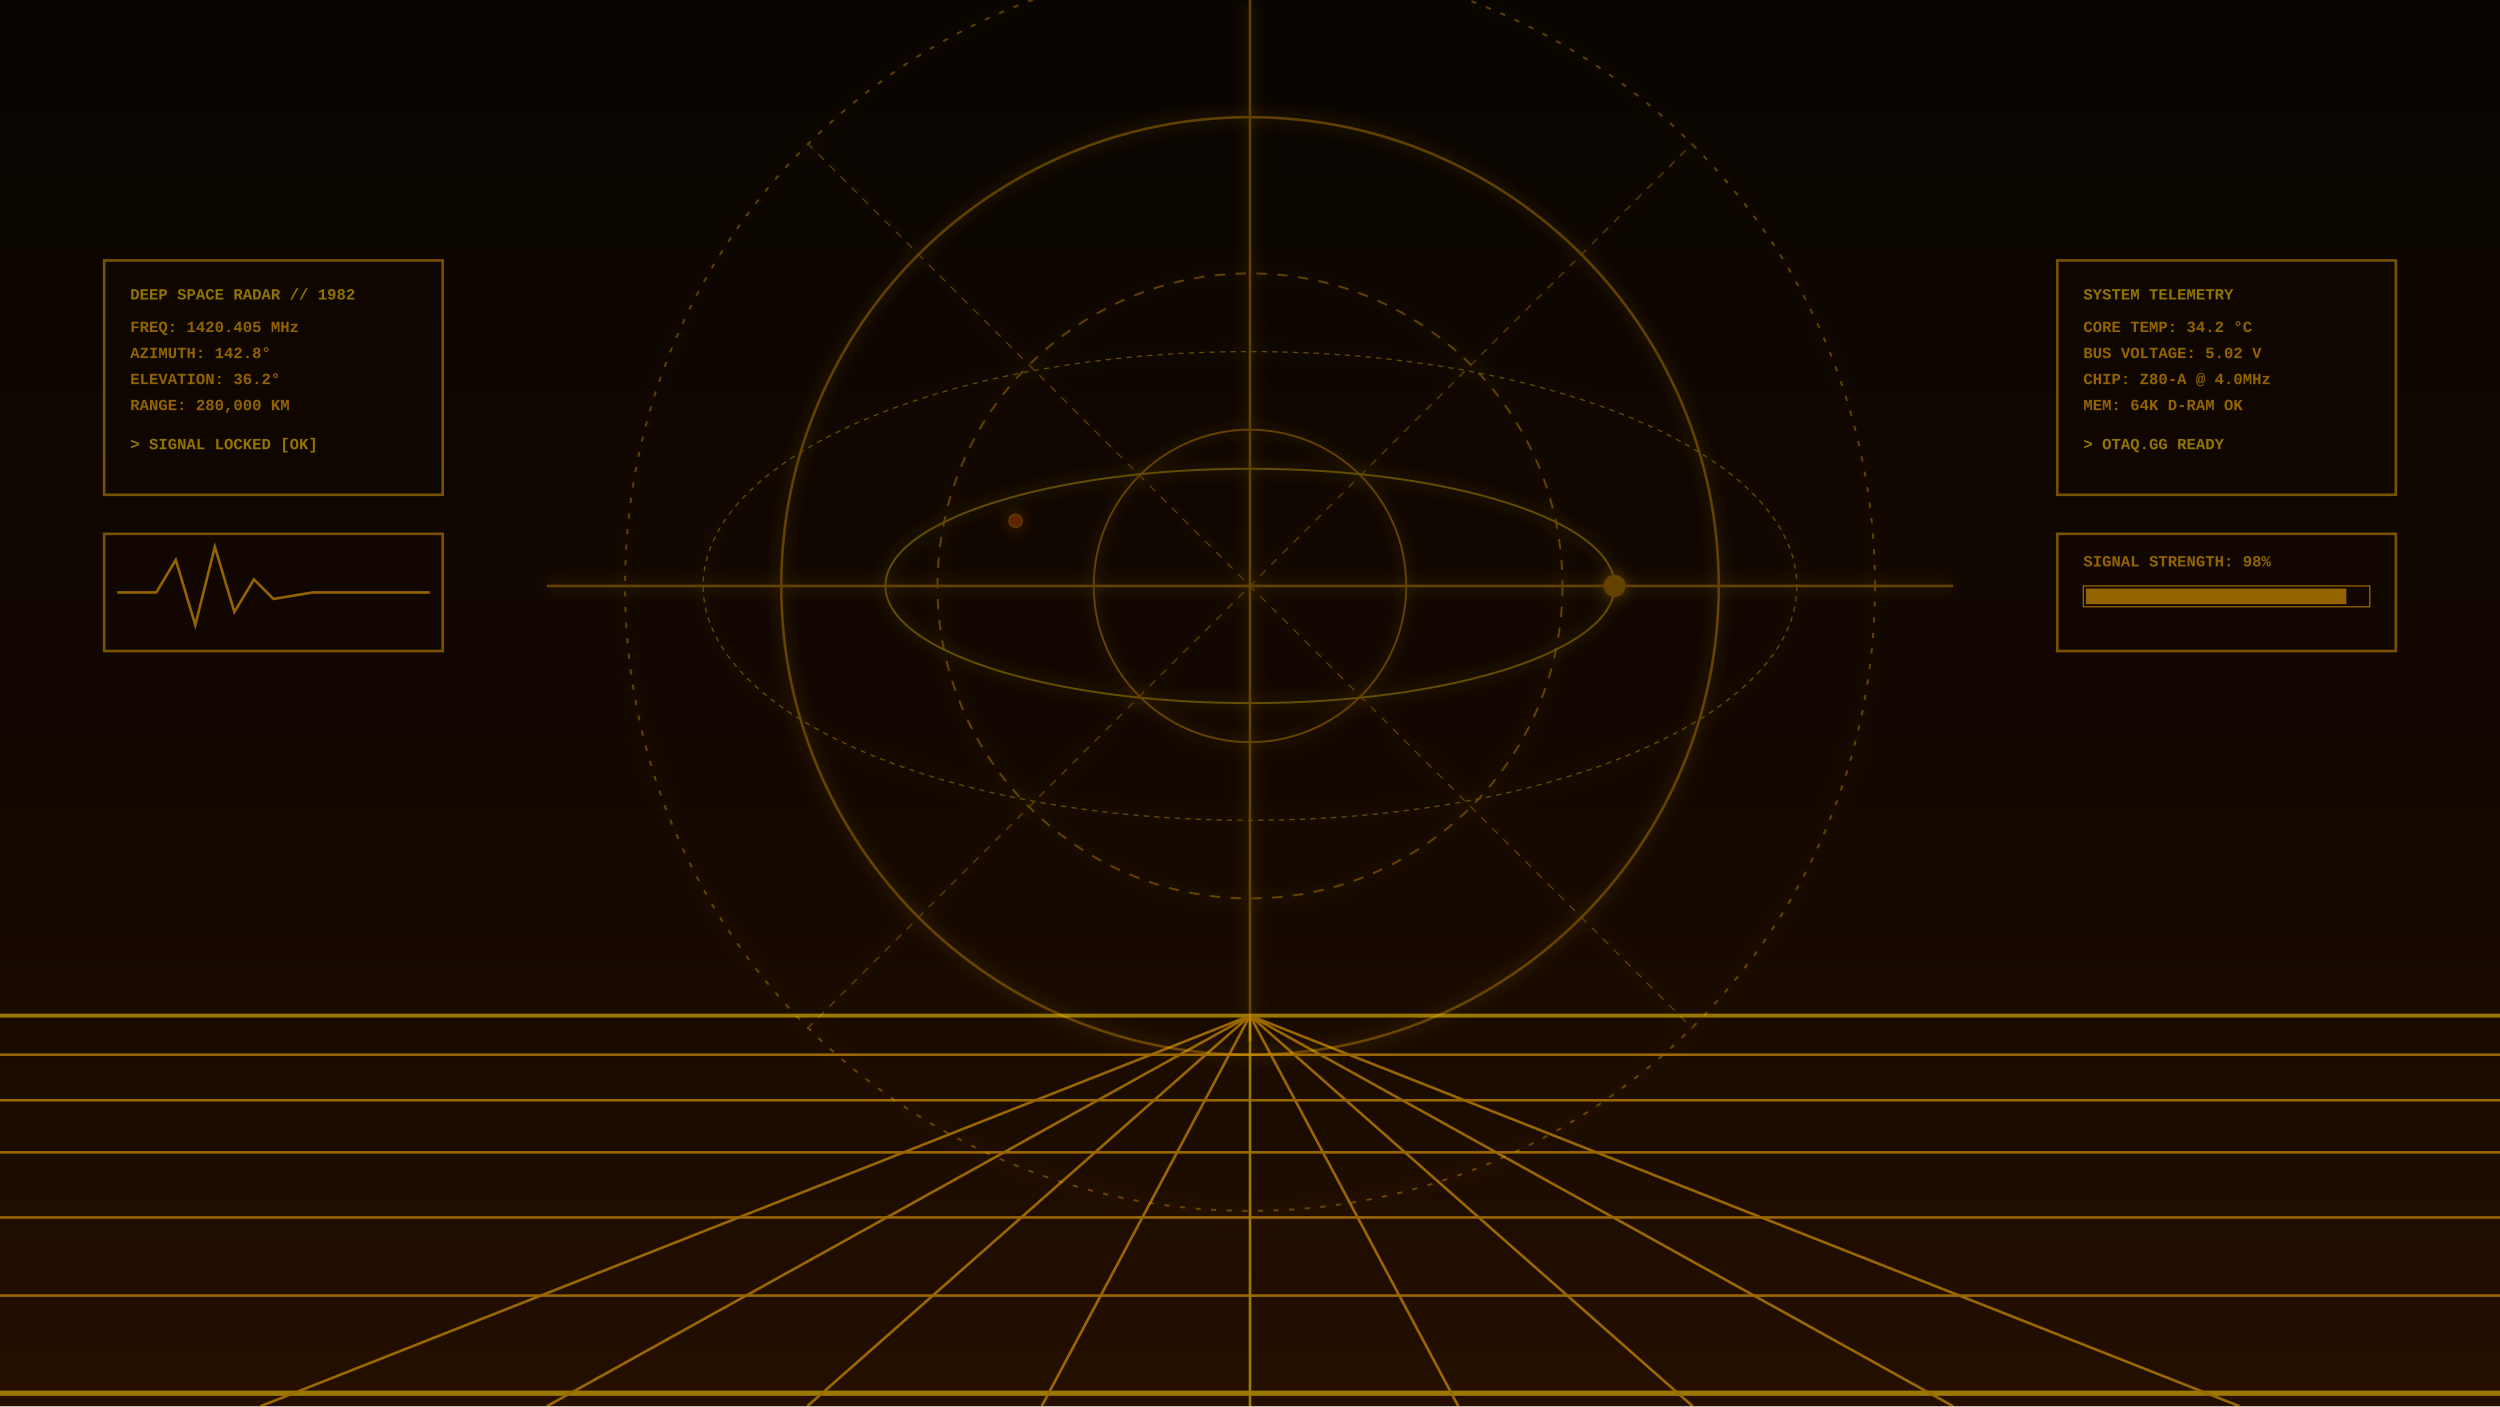
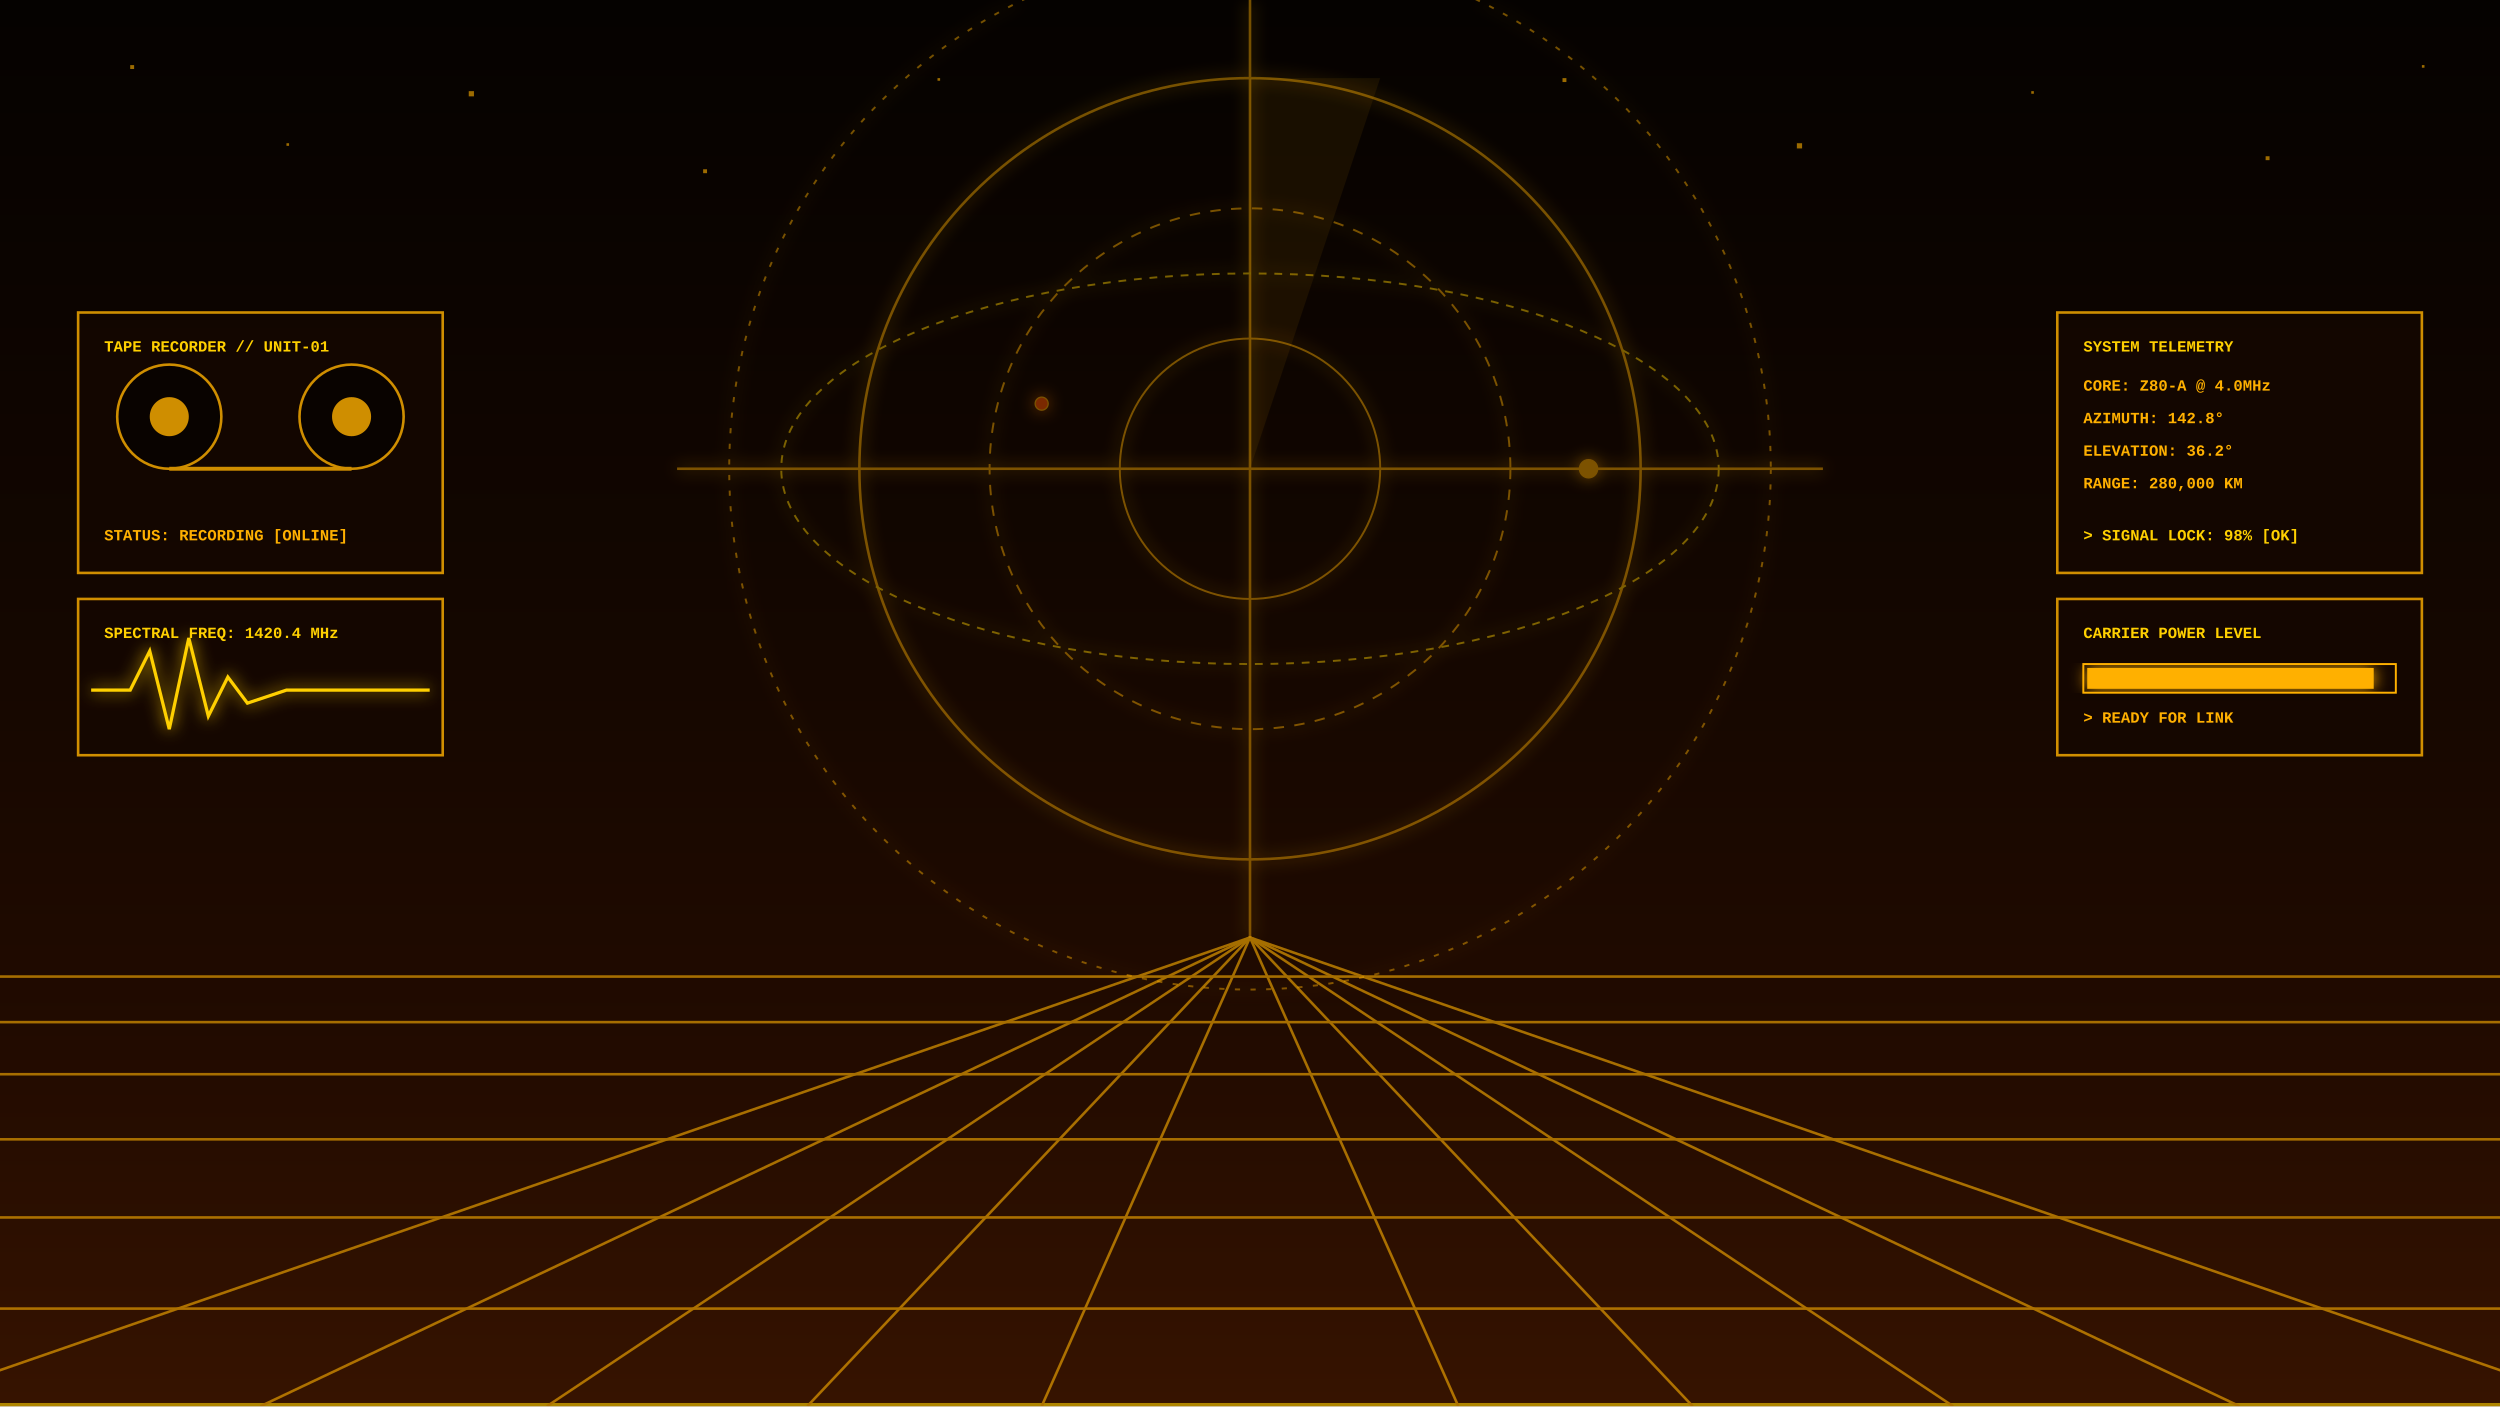
<svg xmlns="http://www.w3.org/2000/svg" viewBox="0 0 1920 1080" width="100%" height="100%" preserveAspectRatio="xMidYMid slice">
  <defs>
    <linearGradient id="amberSky" x1="0" y1="0" x2="0" y2="1">
-       <stop offset="0%" stop-color="#080400" />
-       <stop offset="60%" stop-color="#140800" />
-       <stop offset="100%" stop-color="#240f00" />
+       <stop offset="0%" stop-color="#050200" />
+       <stop offset="40%" stop-color="#120600" />
+       <stop offset="75%" stop-color="#220b00" />
+       <stop offset="100%" stop-color="#361300" />
    </linearGradient>
    <filter id="amberGlow" x="-20%" y="-20%" width="140%" height="140%">
      <feGaussianBlur stdDeviation="6" result="blur" />
      <feMerge>
        <feMergeNode in="blur" />
        <feMergeNode in="SourceGraphic" />
      </feMerge>
    </filter>
+     <style>
+       @keyframes radarSweep {
+         0% { transform: rotate(0deg); }
+         100% { transform: rotate(360deg); }
+       }
+       .radar-sweep-arm {
+         transform-origin: 960px 360px;
+         animation: radarSweep 8s linear infinite;
+       }
+     </style>
  </defs>
  <rect width="1920" height="1080" fill="url(#amberSky)" />
-   <g stroke="#ffb000" fill="none" opacity="0.35" filter="url(#amberGlow)">
-     <circle cx="960" cy="450" r="120" stroke-width="1.5" />
-     <circle cx="960" cy="450" r="240" stroke-width="1.5" stroke-dasharray="8,8" />
-     <circle cx="960" cy="450" r="360" stroke-width="2" />
-     <circle cx="960" cy="450" r="480" stroke-width="1.5" stroke-dasharray="4,8" />
-     <line x1="420" y1="450" x2="1500" y2="450" stroke-width="2" />
-     <line x1="960" y1="0" x2="960" y2="800" stroke-width="2" />
-     <line x1="620" y1="110" x2="1300" y2="790" stroke-width="1" stroke-dasharray="6,6" />
-     <line x1="620" y1="790" x2="1300" y2="110" stroke-width="1" stroke-dasharray="6,6" />
-     <ellipse cx="960" cy="450" rx="420" ry="180" stroke="#ffd000" stroke-width="1" stroke-dasharray="4,4" />
-     <ellipse cx="960" cy="450" rx="280" ry="90" stroke="#ffd000" stroke-width="1.5" />
-     <circle cx="1240" cy="450" r="8" fill="#ffb000" />
-     <circle cx="780" cy="400" r="5" fill="#ff5500" />
+   <g fill="#ffb000" opacity="0.6">
+     <rect x="100" y="50" width="3" height="3" />
+     <rect x="220" y="110" width="2" height="2" />
+     <rect x="360" y="70" width="4" height="4" filter="url(#amberGlow)" />
+     <rect x="540" y="130" width="3" height="3" />
+     <rect x="720" y="60" width="2" height="2" />
+     <rect x="1200" y="60" width="3" height="3" />
+     <rect x="1380" y="110" width="4" height="4" filter="url(#amberGlow)" />
+     <rect x="1560" y="70" width="2" height="2" />
+     <rect x="1740" y="120" width="3" height="3" />
+     <rect x="1860" y="50" width="2" height="2" />
  </g>
-   <g fill="#ffb000" font-family="'Courier New', monospace" font-size="12" font-weight="bold" opacity="0.55">
-     <rect x="80" y="200" width="260" height="180" stroke="#ffb000" stroke-width="2" fill="#120600" opacity="0.8" />
-     <text x="100" y="230" fill="#ffd000">DEEP SPACE RADAR // 1982</text>
-     <text x="100" y="255">FREQ: 1420.405 MHz</text>
-     <text x="100" y="275">AZIMUTH: 142.8°</text>
-     <text x="100" y="295">ELEVATION: 36.2°</text>
-     <text x="100" y="315">RANGE: 280,000 KM</text>
-     <text x="100" y="345" fill="#ffd000">&gt; SIGNAL LOCKED [OK]</text>
-     <rect x="80" y="410" width="260" height="90" stroke="#ffb000" stroke-width="2" fill="#120600" opacity="0.8" />
-     <path d="M 90,455 L 120,455 L 135,430 L 150,480 L 165,420 L 180,470 L 195,445 L 210,460 L 240,455 L 330,455" stroke="#ffb000" stroke-width="2" fill="none" />
-     <rect x="1580" y="200" width="260" height="180" stroke="#ffb000" stroke-width="2" fill="#120600" opacity="0.8" />
-     <text x="1600" y="230" fill="#ffd000">SYSTEM TELEMETRY</text>
-     <text x="1600" y="255">CORE TEMP: 34.2 °C</text>
-     <text x="1600" y="275">BUS VOLTAGE: 5.02 V</text>
-     <text x="1600" y="295">CHIP: Z80-A @ 4.0MHz</text>
-     <text x="1600" y="315">MEM: 64K D-RAM OK</text>
-     <text x="1600" y="345" fill="#ffd000">&gt; OTAQ.GG READY</text>
-     <rect x="1580" y="410" width="260" height="90" stroke="#ffb000" stroke-width="2" fill="#120600" opacity="0.8" />
-     <text x="1600" y="435">SIGNAL STRENGTH: 98%</text>
-     <rect x="1600" y="450" width="220" height="16" stroke="#ffb000" stroke-width="1" fill="none" />
-     <rect x="1602" y="452" width="200" height="12" fill="#ffb000" />
+   <g stroke="#ffb000" fill="none" opacity="0.45" filter="url(#amberGlow)">
+     <circle cx="960" cy="360" r="100" stroke-width="1.5" />
+     <circle cx="960" cy="360" r="200" stroke-width="1.5" stroke-dasharray="8,8" />
+     <circle cx="960" cy="360" r="300" stroke-width="2" />
+     <circle cx="960" cy="360" r="400" stroke-width="1.5" stroke-dasharray="4,8" />
+     <line x1="520" y1="360" x2="1400" y2="360" stroke-width="2" />
+     <line x1="960" y1="0" x2="960" y2="720" stroke-width="2" />
+     <ellipse cx="960" cy="360" rx="360" ry="150" stroke="#ffd000" stroke-width="1.5" stroke-dasharray="6,6" />
+     <circle cx="1220" cy="360" r="7" fill="#ffb000" />
+     <circle cx="800" cy="310" r="5" fill="#ff5500" />
  </g>
-   <g stroke="#ffb000" stroke-width="2" opacity="0.55">
-     <line x1="0" y1="780" x2="1920" y2="780" stroke="#ffd000" stroke-width="3" />
-     <line x1="0" y1="810" x2="1920" y2="810" />
-     <line x1="0" y1="845" x2="1920" y2="845" />
-     <line x1="0" y1="885" x2="1920" y2="885" />
+   <g class="radar-sweep-arm" opacity="0.35">
+     <line x1="960" y1="360" x2="960" y2="60" stroke="#ffd000" stroke-width="3" filter="url(#amberGlow)" />
+     <polygon points="960,360 960,60 1060,60" fill="#ffb000" opacity="0.2" />
+   </g>
+   <g fill="#140600" stroke="#ffb000" stroke-width="2" opacity="0.8">
+     <rect x="60" y="240" width="280" height="200" />
+     <circle cx="130" cy="320" r="40" fill="#080200" />
+     <circle cx="130" cy="320" r="14" fill="#ffb000" />
+     <circle cx="270" cy="320" r="40" fill="#080200" />
+     <circle cx="270" cy="320" r="14" fill="#ffb000" />
+     <line x1="130" y1="360" x2="270" y2="360" stroke="#ffb000" stroke-width="3" />
+   </g>
+   <g fill="#ffb000" font-family="'Courier New', monospace" font-size="12" font-weight="bold">
+     <text x="80" y="270" fill="#ffd000">TAPE RECORDER // UNIT-01</text>
+     <text x="80" y="415">STATUS: RECORDING [ONLINE]</text>
+     <rect x="60" y="460" width="280" height="120" stroke="#ffb000" stroke-width="2" fill="#140600" opacity="0.8" />
+     <text x="80" y="490" fill="#ffd000">SPECTRAL FREQ: 1420.4 MHz</text>
+     <path d="M 70,530 L 100,530 L 115,500 L 130,560 L 145,490 L 160,550 L 175,520 L 190,540 L 220,530 L 330,530" stroke="#ffd000" stroke-width="2.5" fill="none" filter="url(#amberGlow)" />
+   </g>
+   <g fill="#140600" stroke="#ffb000" stroke-width="2" opacity="0.8">
+     <rect x="1580" y="240" width="280" height="200" />
+   </g>
+   <g fill="#ffb000" font-family="'Courier New', monospace" font-size="12" font-weight="bold">
+     <text x="1600" y="270" fill="#ffd000">SYSTEM TELEMETRY</text>
+     <text x="1600" y="300">CORE: Z80-A @ 4.0MHz</text>
+     <text x="1600" y="325">AZIMUTH: 142.8°</text>
+     <text x="1600" y="350">ELEVATION: 36.2°</text>
+     <text x="1600" y="375">RANGE: 280,000 KM</text>
+     <text x="1600" y="415" fill="#ffd000">&gt; SIGNAL LOCK: 98% [OK]</text>
+     <rect x="1580" y="460" width="280" height="120" stroke="#ffb000" stroke-width="2" fill="#140600" opacity="0.8" />
+     <text x="1600" y="490" fill="#ffd000">CARRIER POWER LEVEL</text>
+     <rect x="1600" y="510" width="240" height="22" stroke="#ffb000" stroke-width="1.5" fill="none" />
+     <rect x="1603" y="513" width="220" height="16" fill="#ffb000" filter="url(#amberGlow)" />
+     <text x="1600" y="555">&gt; READY FOR LINK</text>
+   </g>
+   <g stroke="#ffb000" stroke-width="2" opacity="0.6">
+     <line x1="0" y1="720" x2="1920" y2="720" stroke="#ffd000" stroke-width="4" filter="url(#amberGlow)" />
+     <line x1="0" y1="750" x2="1920" y2="750" />
+     <line x1="0" y1="785" x2="1920" y2="785" />
+     <line x1="0" y1="825" x2="1920" y2="825" />
+     <line x1="0" y1="875" x2="1920" y2="875" />
    <line x1="0" y1="935" x2="1920" y2="935" />
-     <line x1="0" y1="995" x2="1920" y2="995" />
-     <line x1="0" y1="1070" x2="1920" y2="1070" stroke="#ffd000" stroke-width="4" />
-     <line x1="960" y1="780" x2="960" y2="1080" stroke="#ffd000" stroke-width="2" />
-     <line x1="960" y1="780" x2="800" y2="1080" />
-     <line x1="960" y1="780" x2="1120" y2="1080" />
-     <line x1="960" y1="780" x2="620" y2="1080" />
-     <line x1="960" y1="780" x2="1300" y2="1080" />
-     <line x1="960" y1="780" x2="420" y2="1080" />
-     <line x1="960" y1="780" x2="1500" y2="1080" />
-     <line x1="960" y1="780" x2="200" y2="1080" />
-     <line x1="960" y1="780" x2="1720" y2="1080" />
+     <line x1="0" y1="1005" x2="1920" y2="1005" />
+     <line x1="0" y1="1080" x2="1920" y2="1080" stroke="#ffd000" stroke-width="5" />
+     <line x1="960" y1="720" x2="960" y2="1080" stroke="#ffd000" stroke-width="3" filter="url(#amberGlow)" />
+     <line x1="960" y1="720" x2="800" y2="1080" />
+     <line x1="960" y1="720" x2="1120" y2="1080" />
+     <line x1="960" y1="720" x2="620" y2="1080" />
+     <line x1="960" y1="720" x2="1300" y2="1080" />
+     <line x1="960" y1="720" x2="420" y2="1080" />
+     <line x1="960" y1="720" x2="1500" y2="1080" />
+     <line x1="960" y1="720" x2="200" y2="1080" />
+     <line x1="960" y1="720" x2="1720" y2="1080" />
+     <line x1="960" y1="720" x2="-80" y2="1080" />
+     <line x1="960" y1="720" x2="2000" y2="1080" />
  </g>
</svg>
